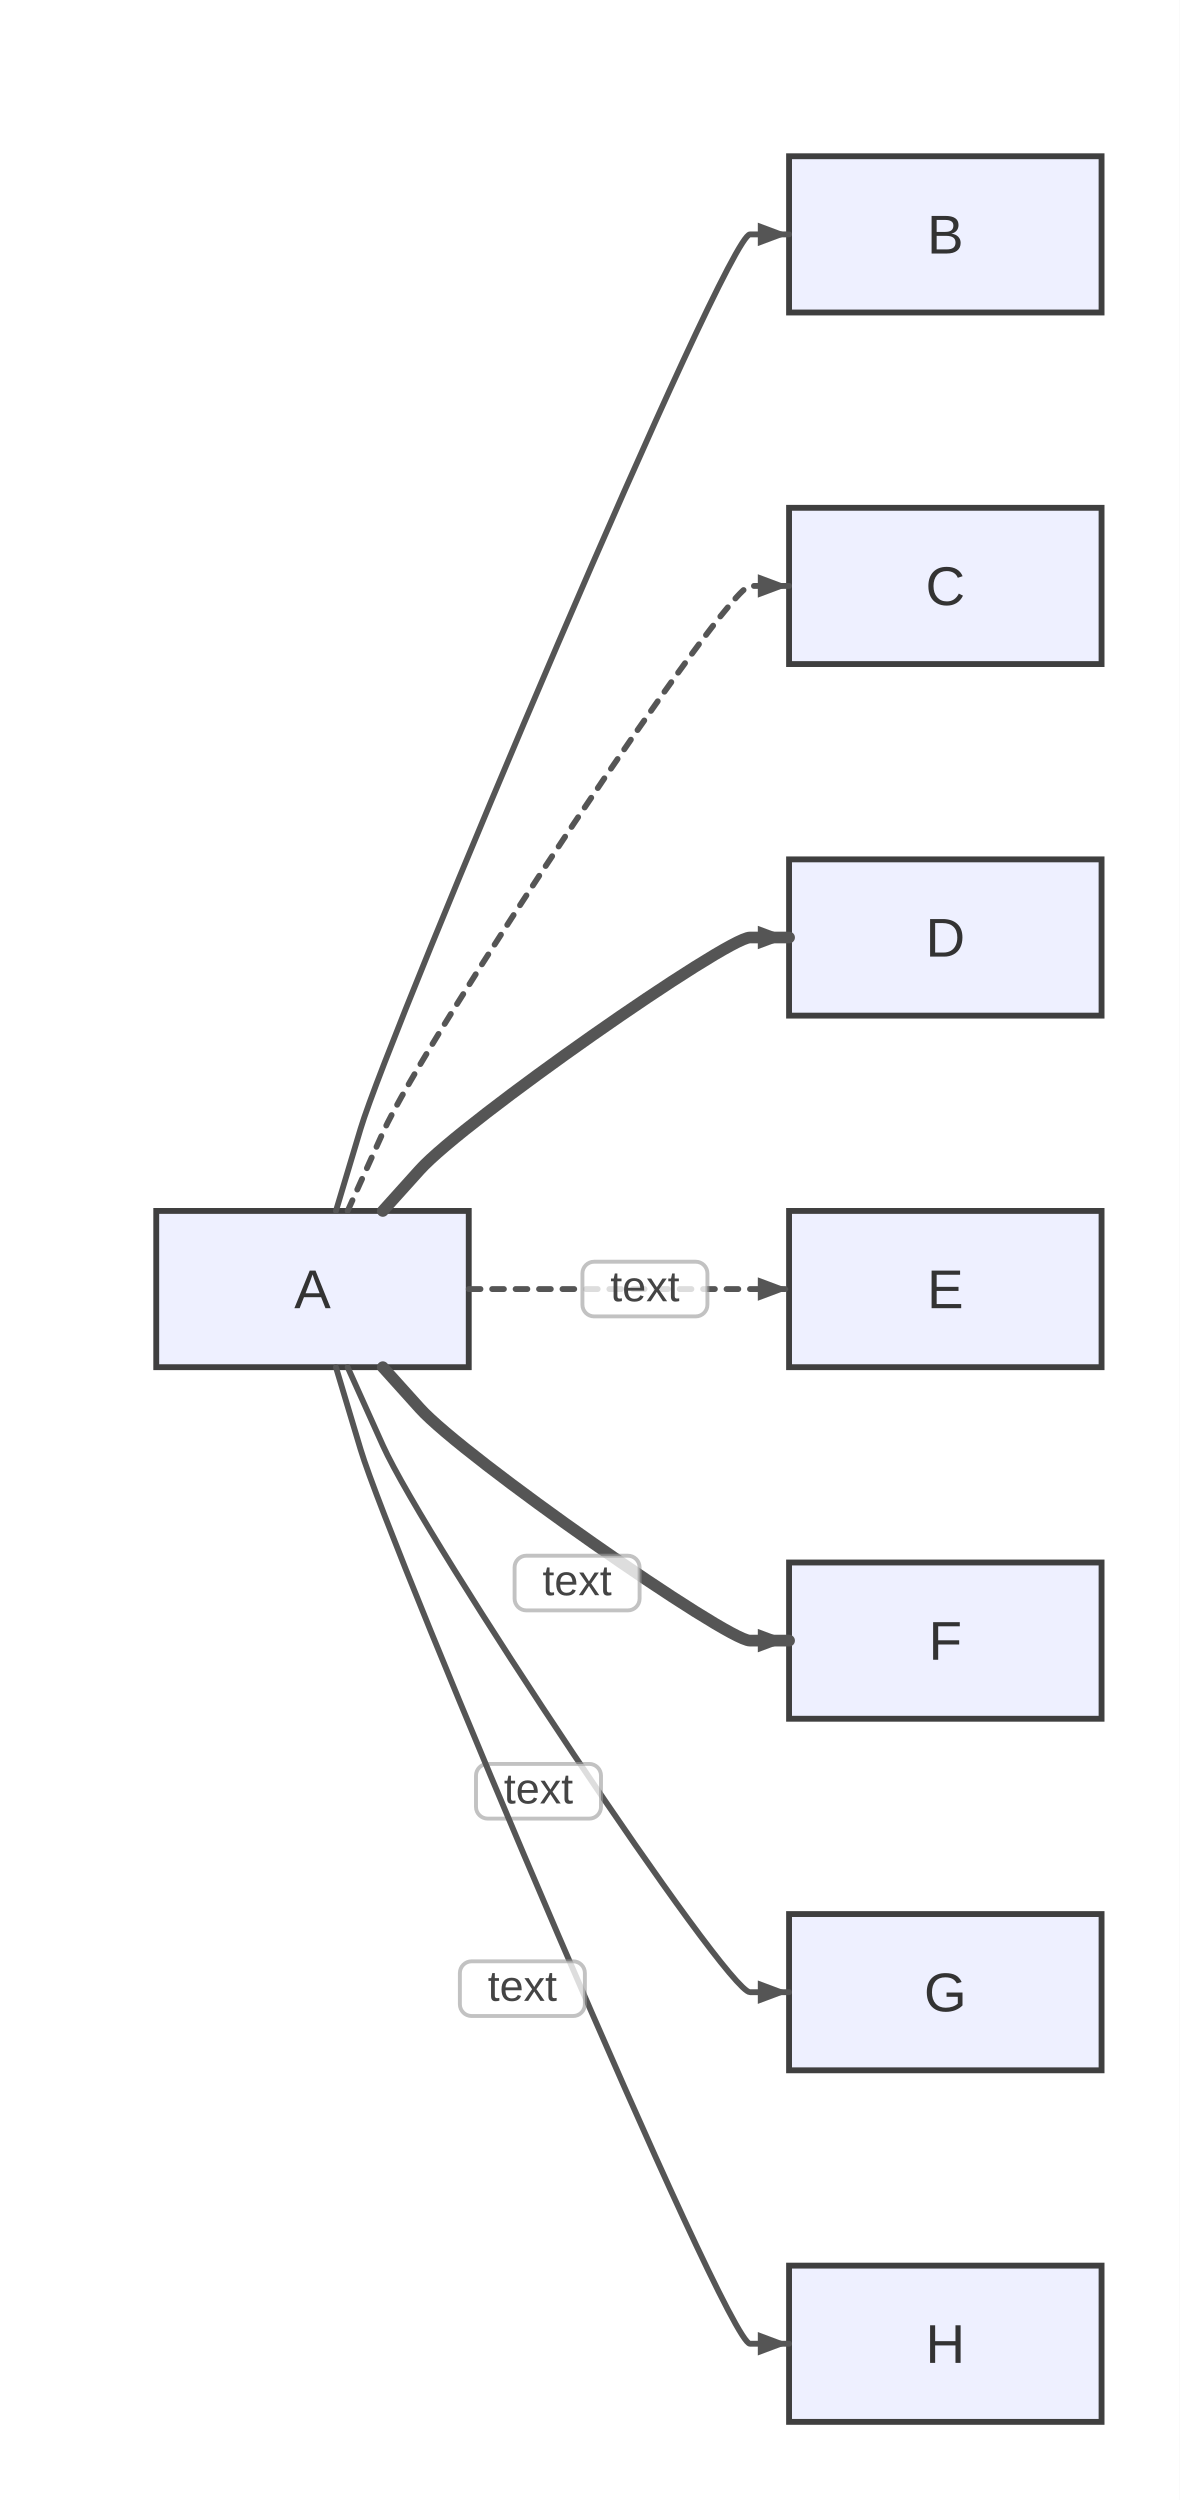
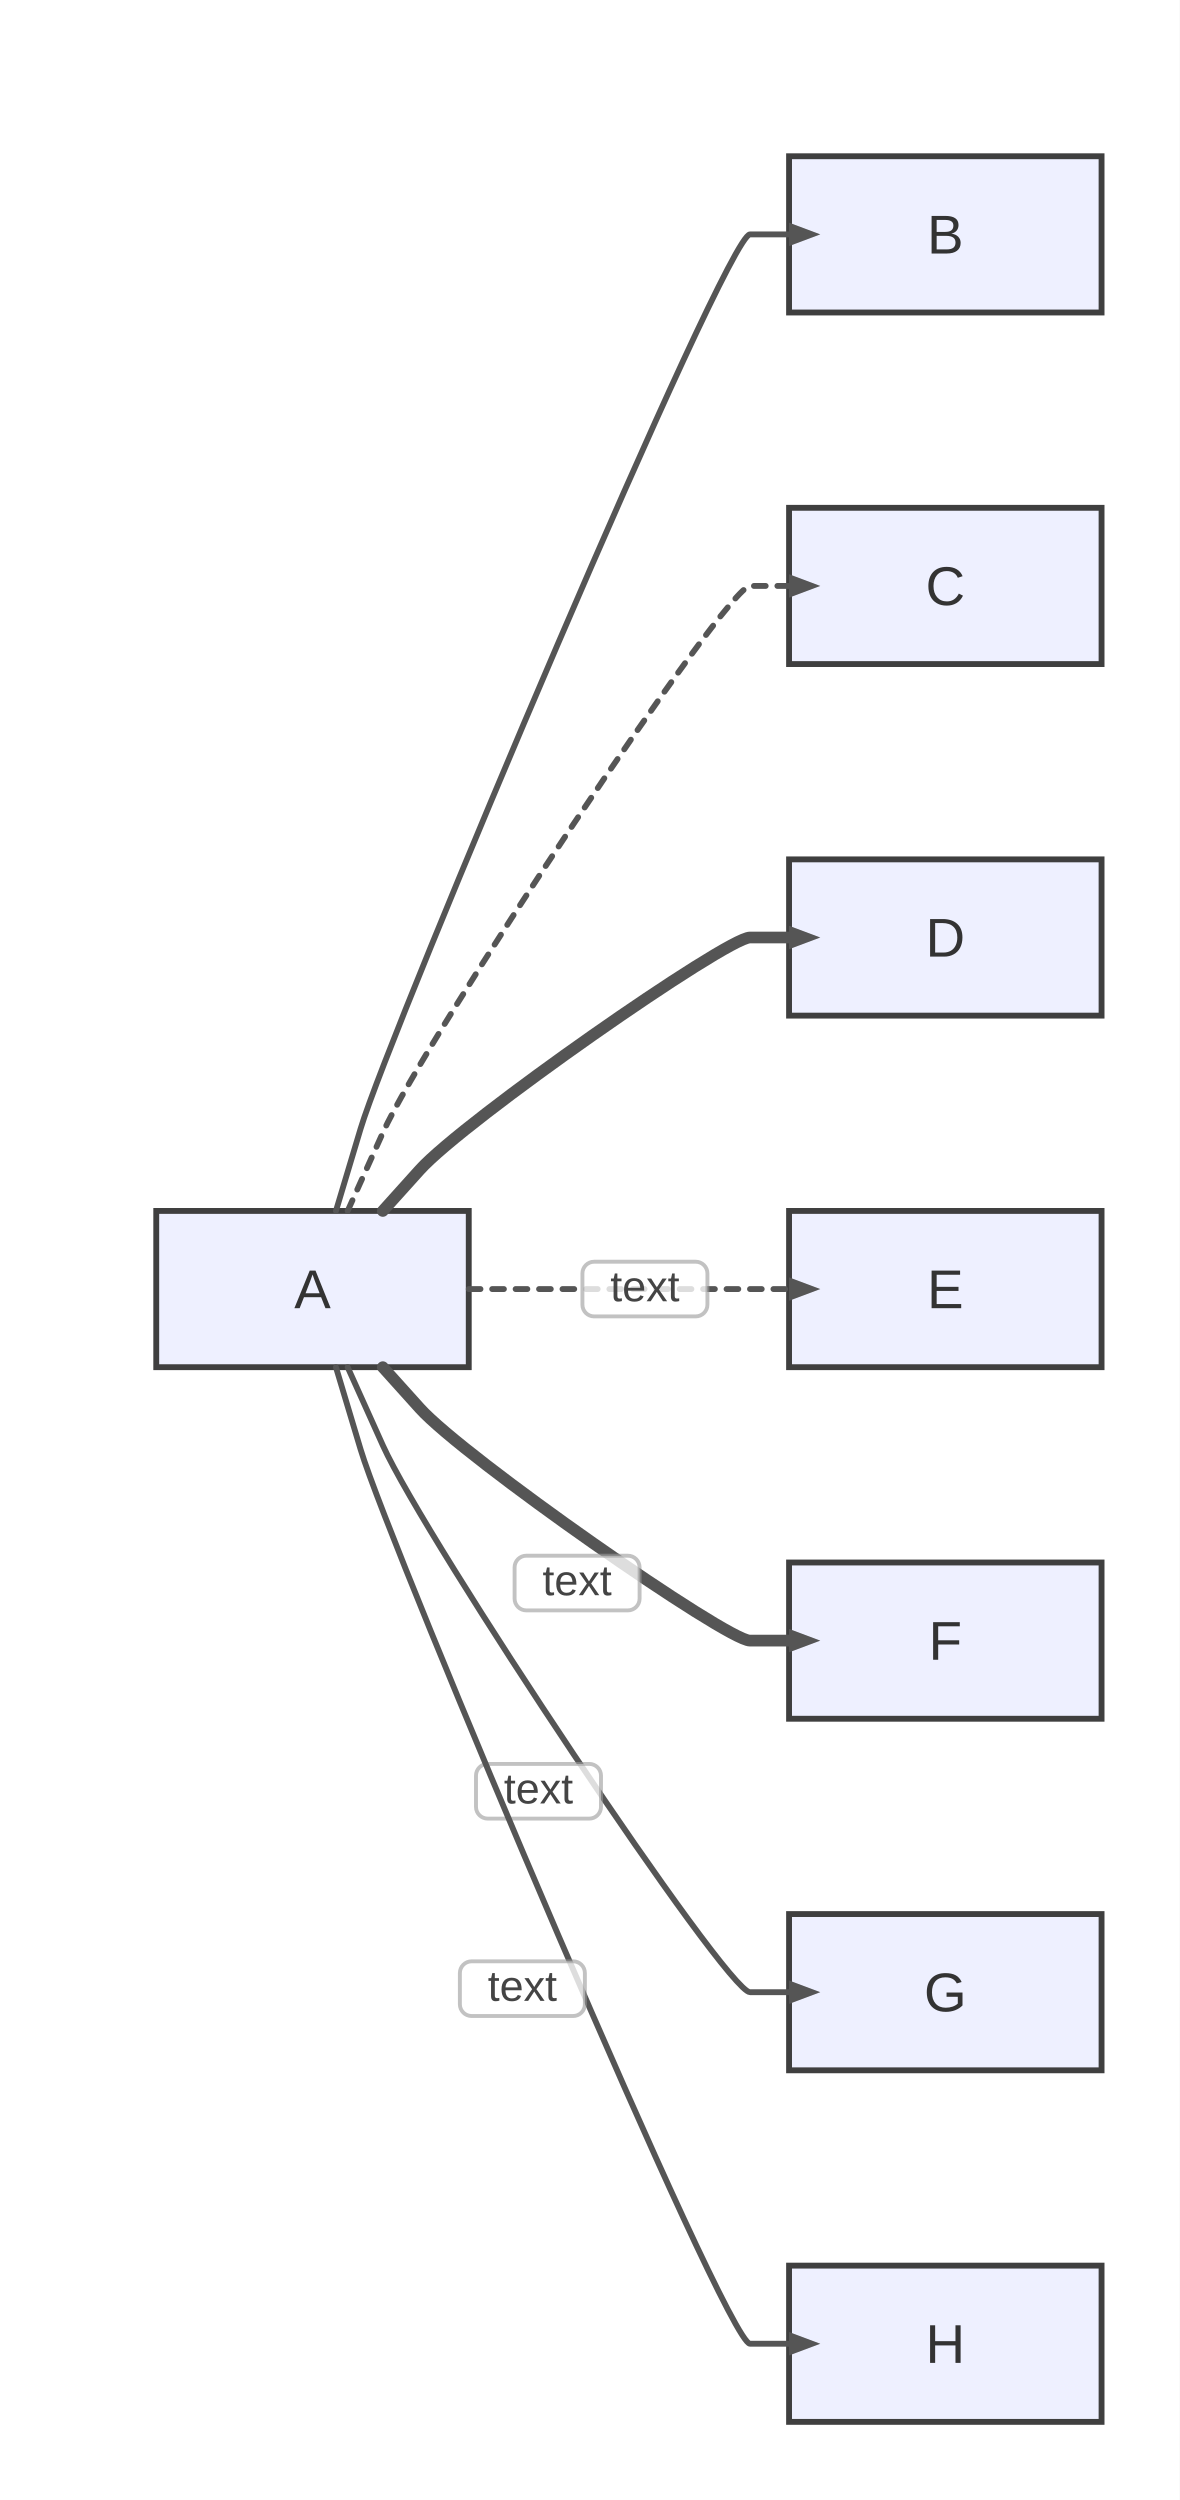
<svg xmlns="http://www.w3.org/2000/svg" width="302" height="640" viewBox="0 0 302 640">
  <rect x="0" y="0" width="302" height="640" fill="#ffffff" />
  <defs>
    <marker id="arrow" viewBox="0 0 11 11" markerWidth="11" markerHeight="11" refX="11" refY="6" orient="auto" markerUnits="userSpaceOnUse">
      <path d="M0,0 L0,11 L11,6 z" fill="#555555" />
    </marker>
    <marker id="circle-marker" viewBox="0 0 9 9" markerWidth="9" markerHeight="9" refX="4.5" refY="4.5" orient="auto" markerUnits="userSpaceOnUse">
      <circle cx="4.5" cy="4.5" r="4.5" fill="#555555" />
    </marker>
    <marker id="cross-marker" viewBox="0 0 12 12" markerWidth="12" markerHeight="12" refX="6" refY="6" orient="auto" markerUnits="userSpaceOnUse">
      <path d="M1.5,1.5 L10.5,10.5 M10.5,1.5 L1.5,10.5" stroke="#555555" stroke-width="2.25" />
    </marker>
  </defs>
  <g id="A">
    <rect x="40" y="310" width="80" height="40" rx="0" ry="0" stroke="#3f3f3f" stroke-width="1.5" fill="#eef0ff" />
    <text x="80" y="334.9" text-anchor="middle" font-family="Arial, sans-serif" font-size="14" fill="#333">A</text>
  </g>
  <g id="B">
    <rect x="202" y="40" width="80" height="40" rx="0" ry="0" stroke="#3f3f3f" stroke-width="1.5" fill="#eef0ff" />
    <text x="242" y="64.9" text-anchor="middle" font-family="Arial, sans-serif" font-size="14" fill="#333">B</text>
  </g>
  <g id="C">
    <rect x="202" y="130" width="80" height="40" rx="0" ry="0" stroke="#3f3f3f" stroke-width="1.5" fill="#eef0ff" />
    <text x="242" y="154.9" text-anchor="middle" font-family="Arial, sans-serif" font-size="14" fill="#333">C</text>
  </g>
  <g id="D">
    <rect x="202" y="220" width="80" height="40" rx="0" ry="0" stroke="#3f3f3f" stroke-width="1.5" fill="#eef0ff" />
    <text x="242" y="244.9" text-anchor="middle" font-family="Arial, sans-serif" font-size="14" fill="#333">D</text>
  </g>
  <g id="E">
    <rect x="202" y="310" width="80" height="40" rx="0" ry="0" stroke="#3f3f3f" stroke-width="1.5" fill="#eef0ff" />
    <text x="242" y="334.9" text-anchor="middle" font-family="Arial, sans-serif" font-size="14" fill="#333">E</text>
  </g>
  <g id="F">
    <rect x="202" y="400" width="80" height="40" rx="0" ry="0" stroke="#3f3f3f" stroke-width="1.5" fill="#eef0ff" />
    <text x="242" y="424.9" text-anchor="middle" font-family="Arial, sans-serif" font-size="14" fill="#333">F</text>
  </g>
  <g id="G">
    <rect x="202" y="490" width="80" height="40" rx="0" ry="0" stroke="#3f3f3f" stroke-width="1.5" fill="#eef0ff" />
    <text x="242" y="514.9" text-anchor="middle" font-family="Arial, sans-serif" font-size="14" fill="#333">G</text>
  </g>
  <g id="H">
    <rect x="202" y="580" width="80" height="40" rx="0" ry="0" stroke="#3f3f3f" stroke-width="1.5" fill="#eef0ff" />
    <text x="242" y="604.9" text-anchor="middle" font-family="Arial, sans-serif" font-size="14" fill="#333">H</text>
  </g>
  <path d="M86,310 L92.322,288.928 C99.908,263.641 186,60 192,60 L202,60" stroke="#555555" stroke-width="1.5" fill="none" stroke-linecap="round" stroke-linejoin="round" />
  <path d="M89,310 L98.028,289.938 C108.862,265.863 186,150 192,150 L202,150" stroke="#555555" stroke-width="1.5" fill="none" stroke-linecap="round" stroke-linejoin="round" stroke-dasharray="3,3" />
  <path d="M98,310 L107.45,299.5 C118.79,286.9 186,240 192,240 L202,240" stroke="#555555" stroke-width="3" fill="none" stroke-linecap="round" stroke-linejoin="round" />
  <g>
    <path d="M120,330 L130,330 C142,330 186,330 192,330 L202,330" stroke="#555555" stroke-width="1.5" fill="none" stroke-linecap="round" stroke-linejoin="round" stroke-dasharray="3,3" />
    <rect x="149.1" y="323" width="32" height="14" fill="#ffffff" fill-opacity="0.8" stroke="#999" stroke-opacity="0.6" stroke-width="1" rx="3" />
    <text x="165.1" y="330" text-anchor="middle" dominant-baseline="middle" font-family="Arial, sans-serif" font-size="11" fill="#444">text</text>
-     <path d="M202,330 L194,333 L194,327 Z" fill="#555555" />
+     <path d="M210,330 L202,333 L202,327 Z" fill="#555555" />
  </g>
  <g>
    <path d="M98,350 L107.45,360.5 C118.79,373.1 186,420 192,420 L202,420" stroke="#555555" stroke-width="3" fill="none" stroke-linecap="round" stroke-linejoin="round" />
    <rect x="131.735" y="398.261" width="32" height="14" fill="#ffffff" fill-opacity="0.8" stroke="#999" stroke-opacity="0.6" stroke-width="1" rx="3" />
    <text x="147.735" y="405.261" text-anchor="middle" dominant-baseline="middle" font-family="Arial, sans-serif" font-size="11" fill="#444">text</text>
-     <path d="M202,420 L194,423 L194,417 Z" fill="#555555" />
+     <path d="M210,420 L202,423 L202,417 Z" fill="#555555" />
  </g>
  <g>
    <path d="M89,350 L98.028,370.062 C108.862,394.137 186,510 192,510 L202,510" stroke="#555555" stroke-width="1.5" fill="none" stroke-linecap="round" stroke-linejoin="round" />
    <rect x="121.854" y="451.564" width="32" height="14" fill="#ffffff" fill-opacity="0.8" stroke="#999" stroke-opacity="0.6" stroke-width="1" rx="3" />
    <text x="137.854" y="458.564" text-anchor="middle" dominant-baseline="middle" font-family="Arial, sans-serif" font-size="11" fill="#444">text</text>
-     <path d="M202,510 L194,513 L194,507 Z" fill="#555555" />
+     <path d="M210,510 L202,513 L202,507 Z" fill="#555555" />
  </g>
  <g>
    <path d="M86,350 L92.322,371.072 C99.908,396.359 186,600 192,600 L202,600" stroke="#555555" stroke-width="1.5" fill="none" stroke-linecap="round" stroke-linejoin="round" />
    <rect x="117.73" y="502.099" width="32" height="14" fill="#ffffff" fill-opacity="0.8" stroke="#999" stroke-opacity="0.6" stroke-width="1" rx="3" />
    <text x="133.73" y="509.099" text-anchor="middle" dominant-baseline="middle" font-family="Arial, sans-serif" font-size="11" fill="#444">text</text>
-     <path d="M202,600 L194,603 L194,597 Z" fill="#555555" />
+     <path d="M210,600 L202,603 L202,597 Z" fill="#555555" />
  </g>
-   <path d="M202,60 L194,63 L194,57 Z" fill="#555555" />
-   <path d="M202,150 L194,153 L194,147 Z" fill="#555555" />
-   <path d="M202,240 L194,243 L194,237 Z" fill="#555555" />
+   <path d="M210,60 L202,63 L202,57 Z" fill="#555555" />
+   <path d="M210,150 L202,153 L202,147 Z" fill="#555555" />
+   <path d="M210,240 L202,243 L202,237 Z" fill="#555555" />
</svg>
